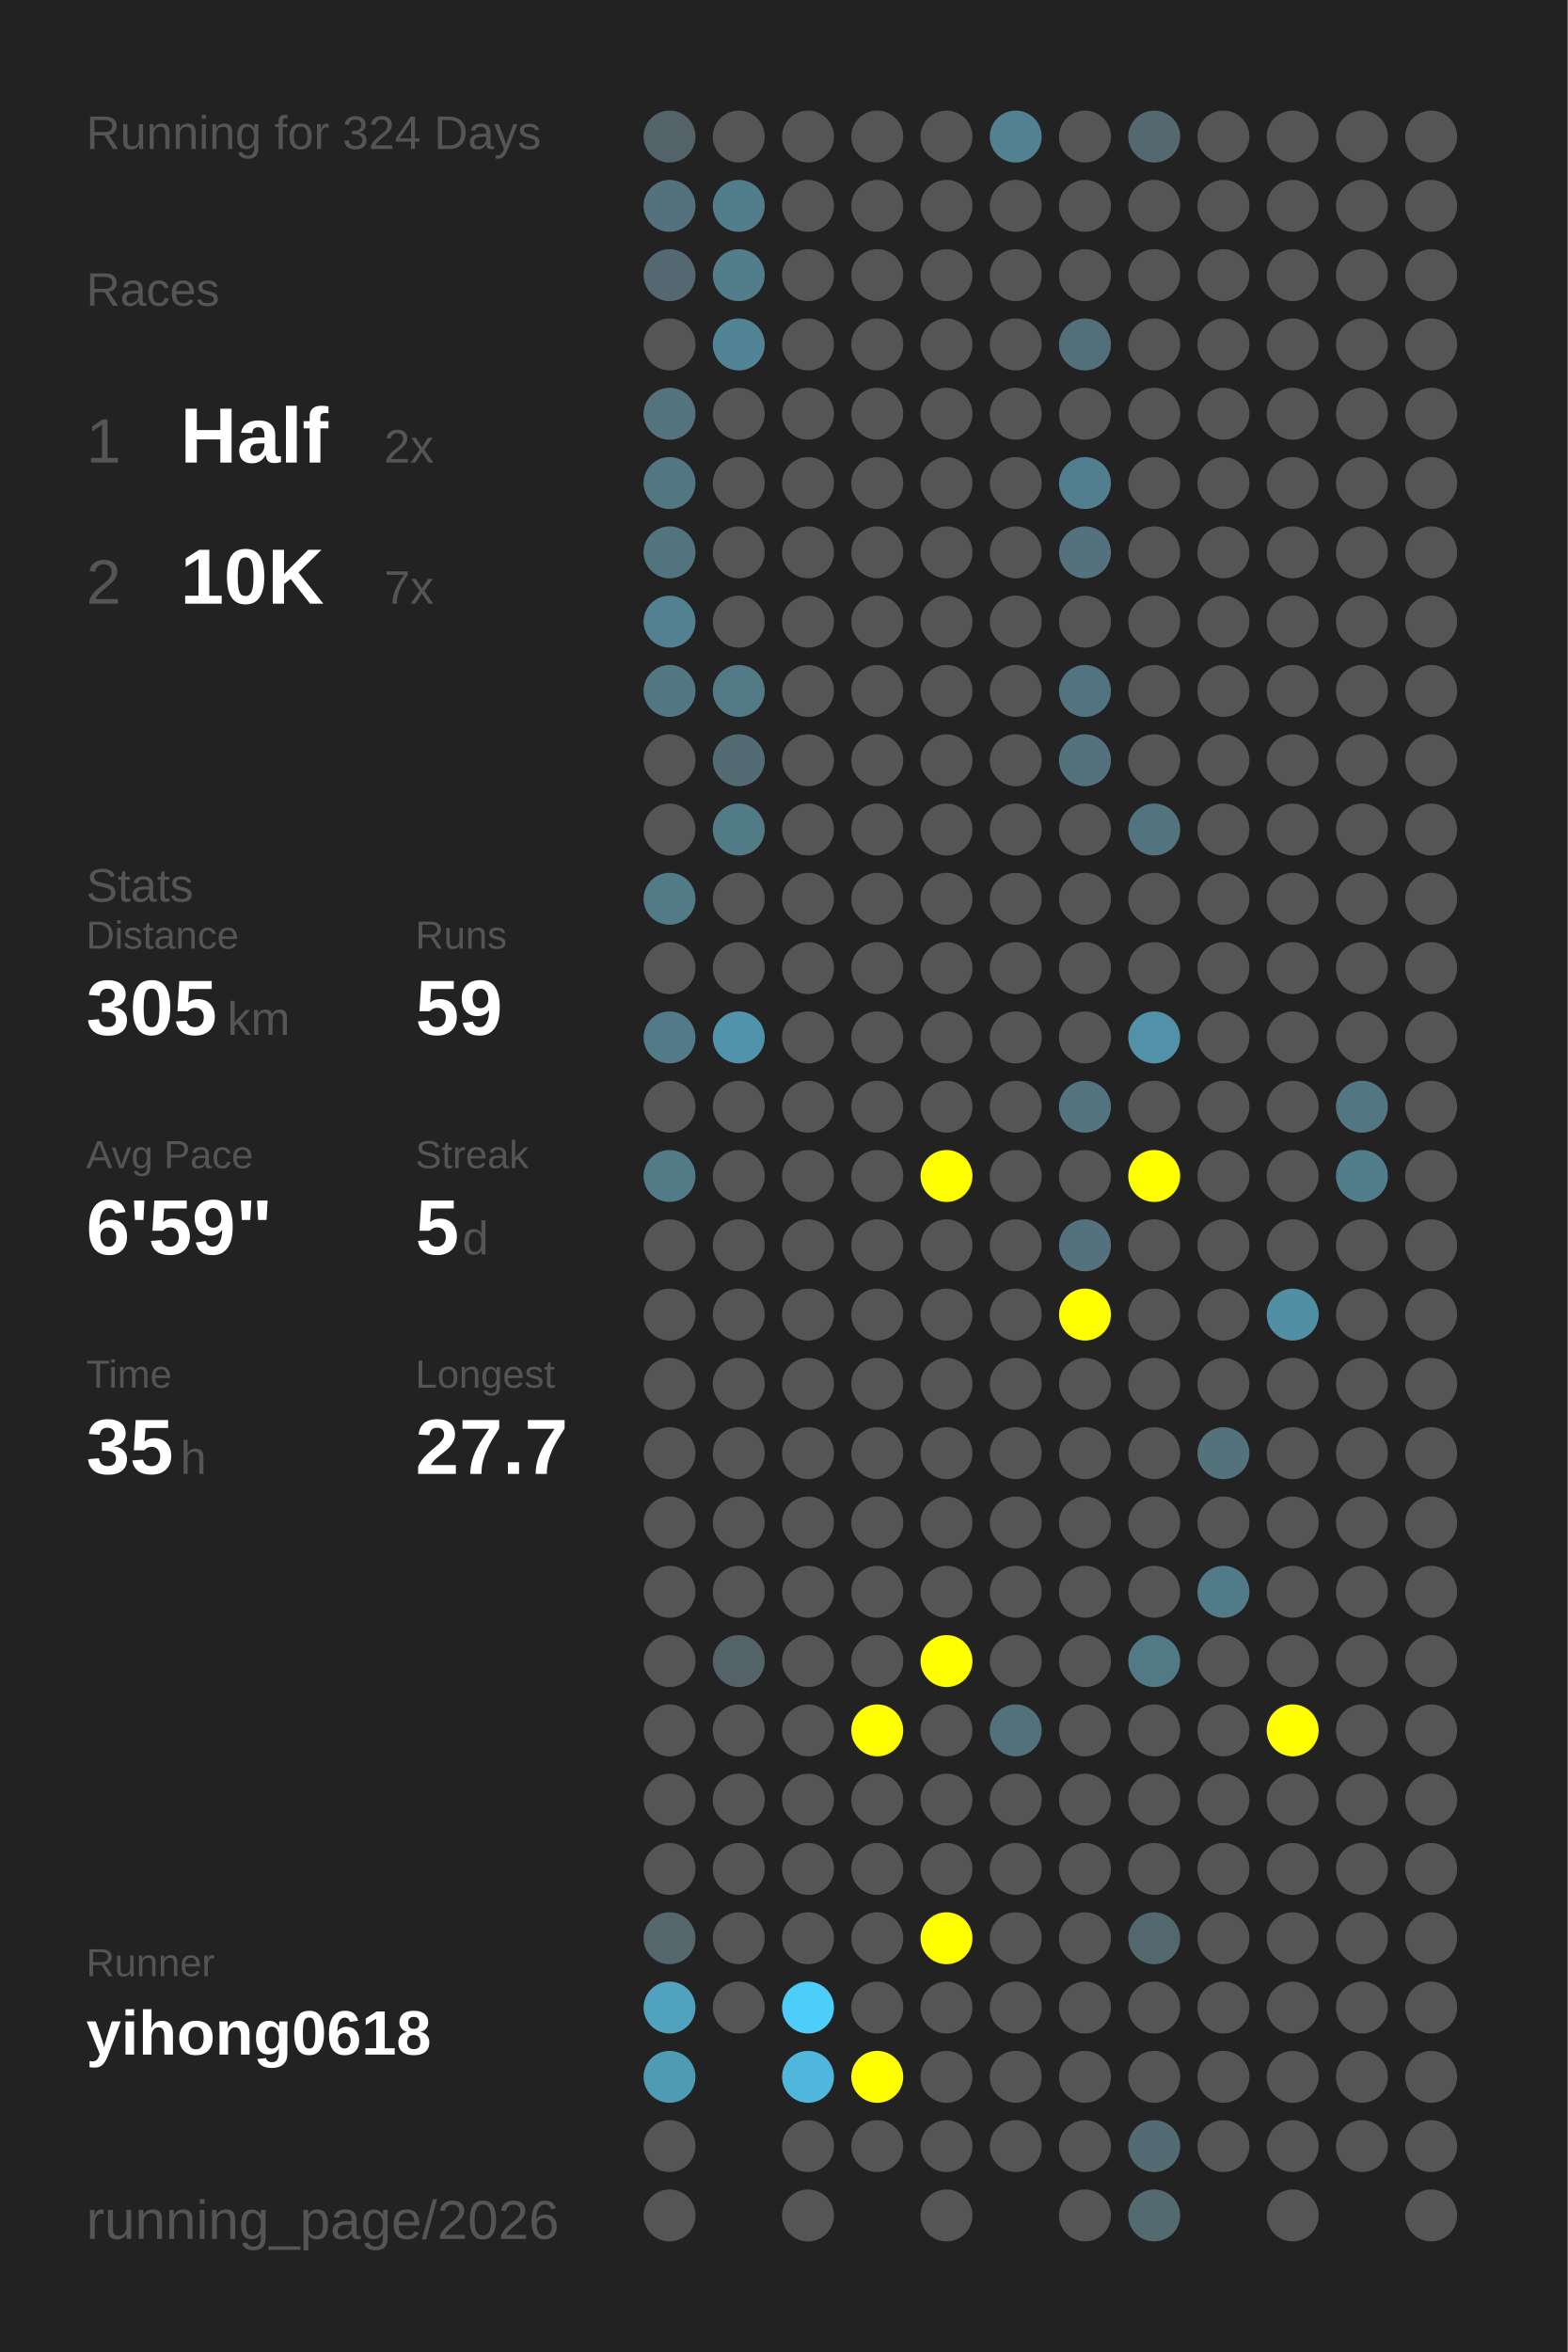
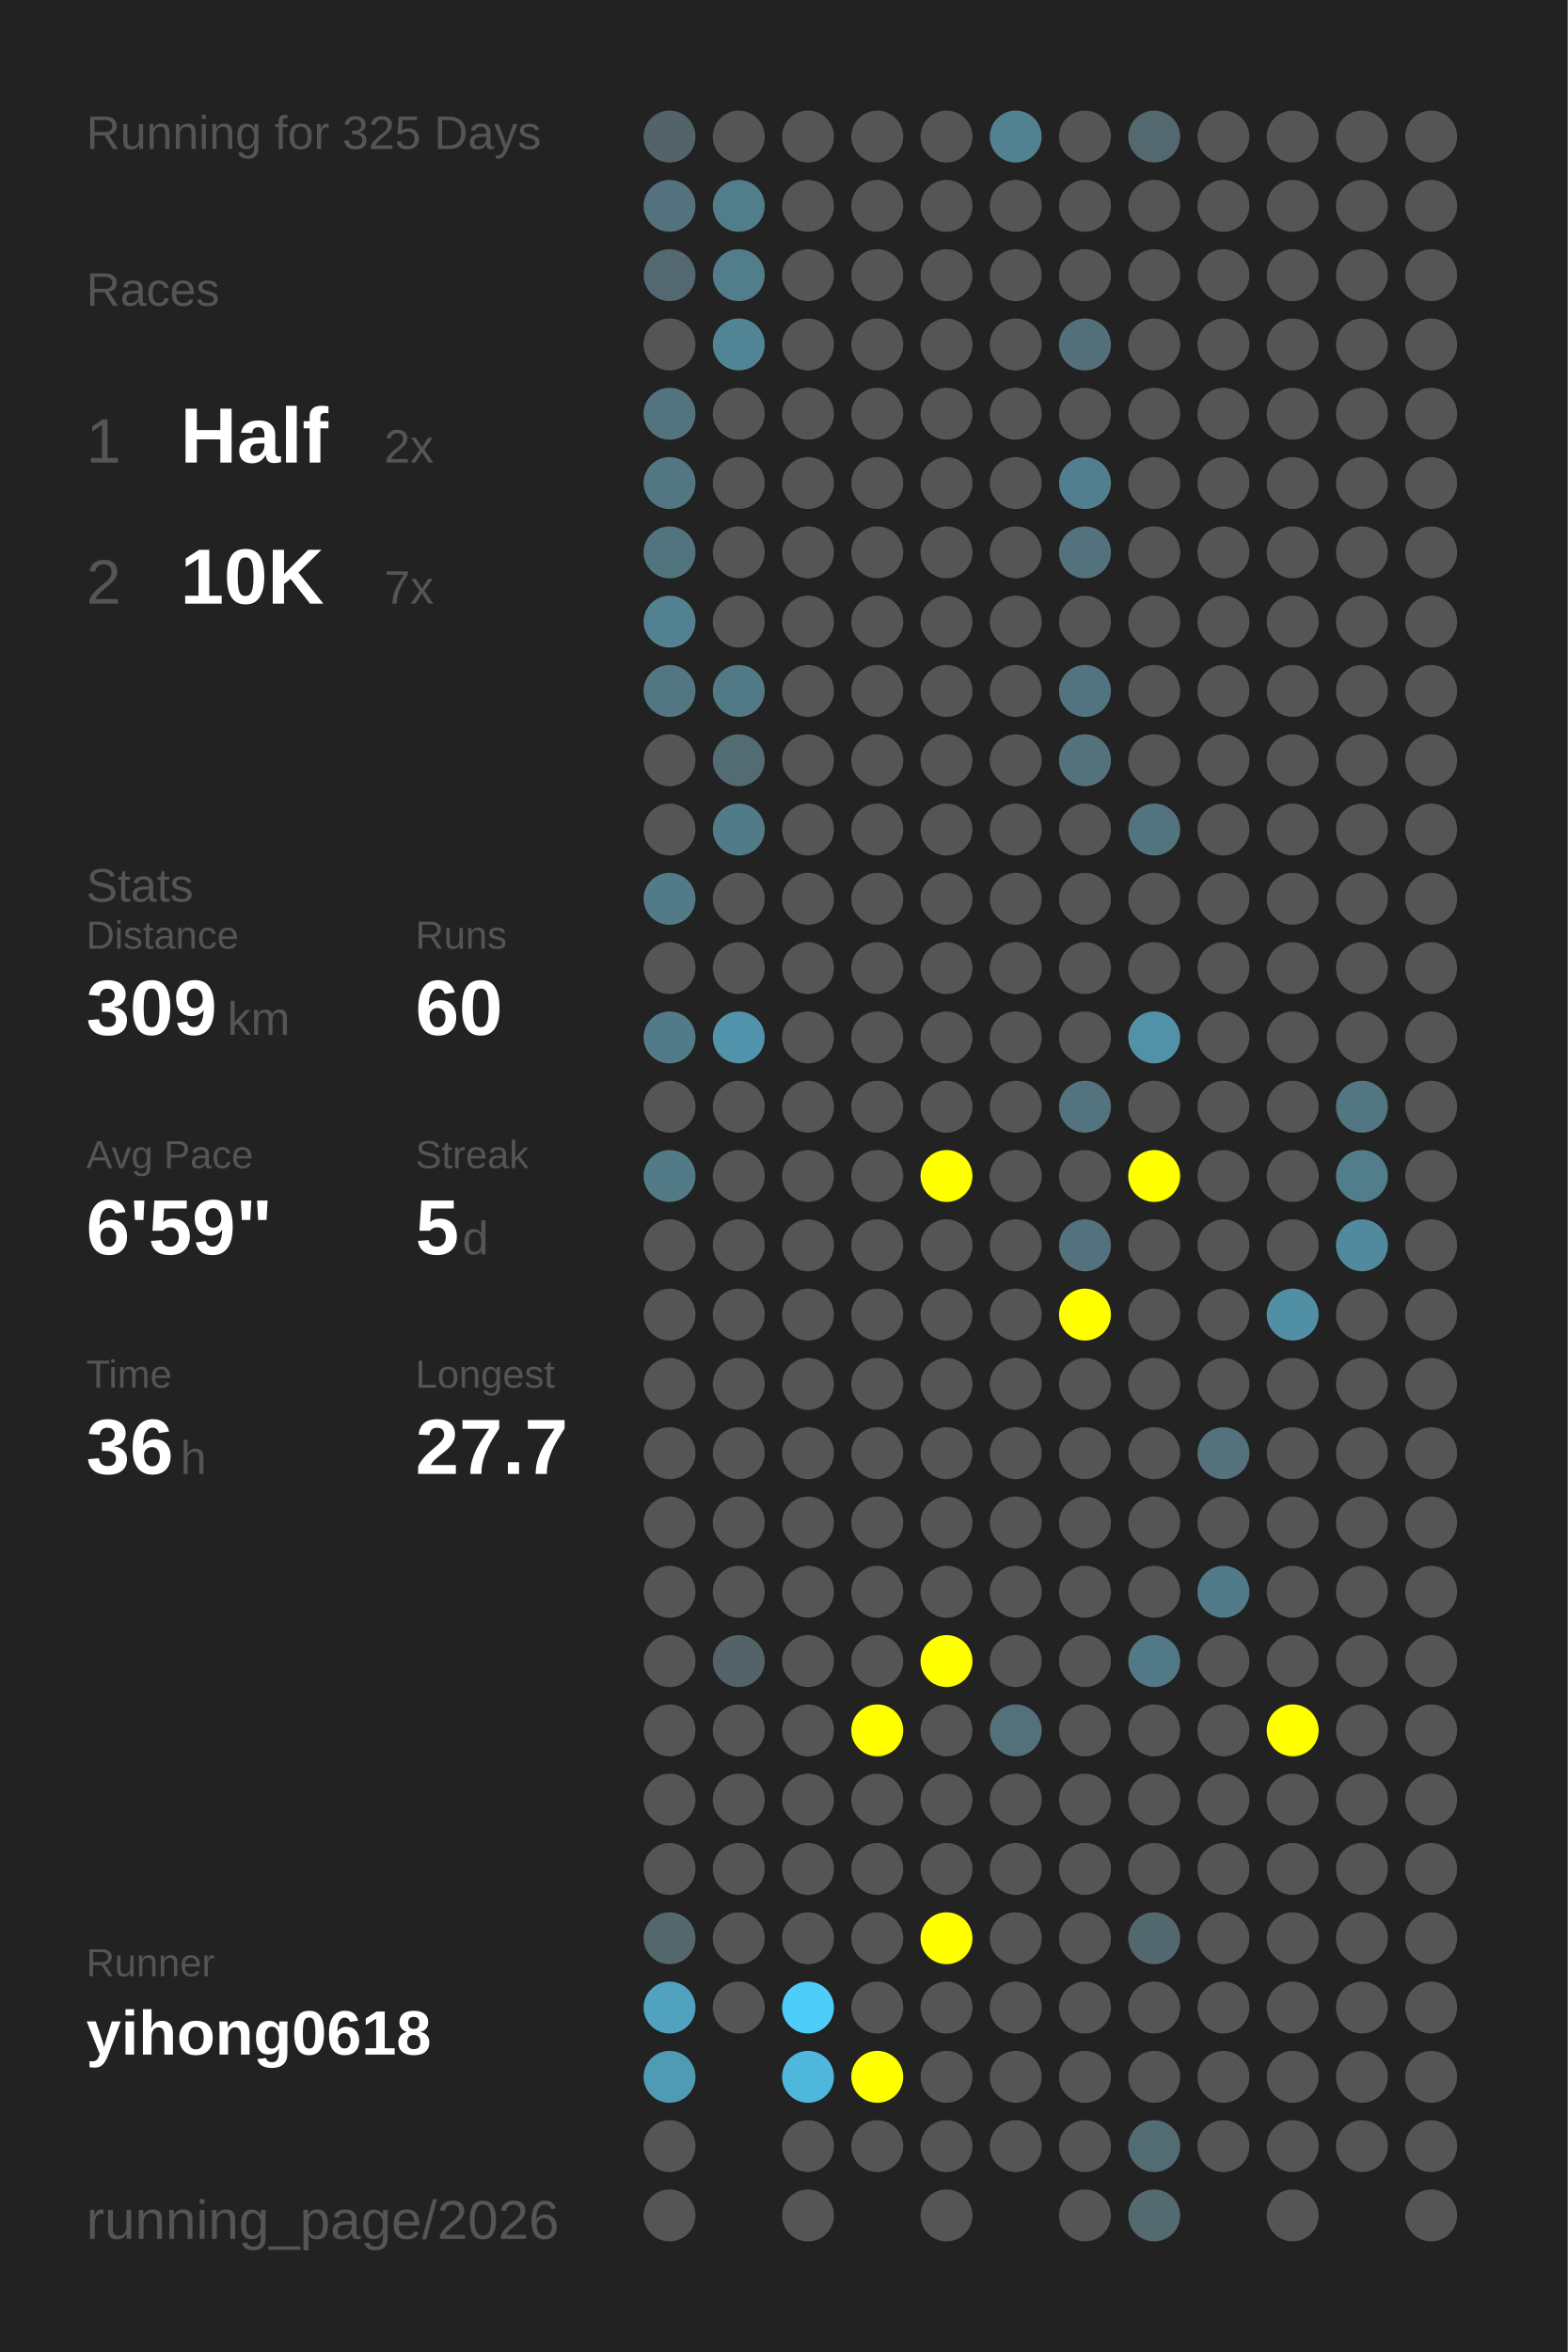
<svg xmlns="http://www.w3.org/2000/svg" baseProfile="full" height="300mm" version="1.1" viewBox="0,0,200,300" width="200mm">
  <defs />
  <rect fill="#222222" height="300" width="200" x="0" y="0" />
-   <text fill="#555555" style="font-size:6px; font-family:Arial;" x="11" y="19">Running for 324 Days</text>
+   <text fill="#555555" style="font-size:6px; font-family:Arial;" x="11" y="19">Running for 325 Days</text>
  <text fill="#555555" style="font-size:6px; font-family:Arial;" x="11" y="39">Races</text>
  <text fill="#555555" style="font-size:8px; font-family:Arial;" x="11" y="59">1</text>
  <text fill="#FFFFFF" style="font-size:10px; font-family:Arial; font-weight:bold;" x="23" y="59">Half</text>
  <text fill="#555555" style="font-size:6px; font-family:Arial;" x="49" y="59">2x</text>
  <text fill="#555555" style="font-size:8px; font-family:Arial;" x="11" y="77">2</text>
  <text fill="#FFFFFF" style="font-size:10px; font-family:Arial; font-weight:bold;" x="23" y="77">10K</text>
  <text fill="#555555" style="font-size:6px; font-family:Arial;" x="49" y="77">7x</text>
  <text fill="#555555" style="font-size:6px; font-family:Arial;" x="11" y="115">Stats</text>
  <text fill="#555555" style="font-size:5px; font-family:Arial;" x="11" y="121">Distance</text>
-   <text fill="#FFFFFF" style="font-size:10px; font-family:Arial; font-weight:bold;" x="11" y="132">305</text>
+   <text fill="#FFFFFF" style="font-size:10px; font-family:Arial; font-weight:bold;" x="11" y="132">309</text>
  <text fill="#555555" style="font-size:6px; font-family:Arial;" x="29" y="132">km</text>
  <text fill="#555555" style="font-size:5px; font-family:Arial;" x="53" y="121">Runs</text>
-   <text fill="#FFFFFF" style="font-size:10px; font-family:Arial; font-weight:bold;" x="53" y="132">59</text>
+   <text fill="#FFFFFF" style="font-size:10px; font-family:Arial; font-weight:bold;" x="53" y="132">60</text>
  <text fill="#555555" style="font-size:5px; font-family:Arial;" x="11" y="149">Avg Pace</text>
  <text fill="#FFFFFF" style="font-size:10px; font-family:Arial; font-weight:bold;" x="11" y="160">6'59"</text>
  <text fill="#555555" style="font-size:5px; font-family:Arial;" x="53" y="149">Streak</text>
  <text fill="#FFFFFF" style="font-size:10px; font-family:Arial; font-weight:bold;" x="53" y="160">5</text>
  <text fill="#555555" style="font-size:6px; font-family:Arial;" x="59" y="160">d</text>
  <text fill="#555555" style="font-size:5px; font-family:Arial;" x="11" y="177">Time</text>
-   <text fill="#FFFFFF" style="font-size:10px; font-family:Arial; font-weight:bold;" x="11" y="188">35</text>
+   <text fill="#FFFFFF" style="font-size:10px; font-family:Arial; font-weight:bold;" x="11" y="188">36</text>
  <text fill="#555555" style="font-size:6px; font-family:Arial;" x="23" y="188">h</text>
  <text fill="#555555" style="font-size:5px; font-family:Arial;" x="53" y="177">Longest</text>
  <text fill="#FFFFFF" style="font-size:10px; font-family:Arial; font-weight:bold;" x="53" y="188">27.7</text>
  <text fill="#555555" style="font-size:5px; font-family:Arial;" x="11" y="252.065">Runner</text>
  <text fill="#FFFFFF" style="font-size:8px; font-family:Arial; font-weight:bold;" x="11" y="262.065">yihong0618</text>
  <text fill="#555555" style="font-size:7px; font-family:Arial;" x="11" y="285.581">running_page/2026</text>
  <circle cx="85.417" cy="17.419" fill="#546369" r="3.312" />
  <circle cx="85.417" cy="26.258" fill="#53727d" r="3.312" />
  <circle cx="85.417" cy="35.097" fill="#536870" r="3.312" />
  <circle cx="85.417" cy="43.935" fill="#555555" r="3.312" />
  <circle cx="85.417" cy="52.774" fill="#53747f" r="3.312" />
  <circle cx="85.417" cy="61.613" fill="#527783" r="3.312" />
  <circle cx="85.417" cy="70.452" fill="#52747f" r="3.312" />
  <circle cx="85.417" cy="79.29" fill="#528191" r="3.312" />
  <circle cx="85.417" cy="88.129" fill="#527783" r="3.312" />
  <circle cx="85.417" cy="96.968" fill="#555555" r="3.312" />
  <circle cx="85.417" cy="105.806" fill="#555555" r="3.312" />
  <circle cx="85.417" cy="114.645" fill="#527a87" r="3.312" />
  <circle cx="85.417" cy="123.484" fill="#555555" r="3.312" />
  <circle cx="85.417" cy="132.323" fill="#527a88" r="3.312" />
  <circle cx="85.417" cy="141.161" fill="#555555" r="3.312" />
  <circle cx="85.417" cy="150" fill="#527a87" r="3.312" />
  <circle cx="85.417" cy="158.839" fill="#555555" r="3.312" />
  <circle cx="85.417" cy="167.677" fill="#555555" r="3.312" />
  <circle cx="85.417" cy="176.516" fill="#555555" r="3.312" />
  <circle cx="85.417" cy="185.355" fill="#555555" r="3.312" />
  <circle cx="85.417" cy="194.194" fill="#555555" r="3.312" />
  <circle cx="85.417" cy="203.032" fill="#555555" r="3.312" />
  <circle cx="85.417" cy="211.871" fill="#555555" r="3.312" />
  <circle cx="85.417" cy="220.71" fill="#555555" r="3.312" />
  <circle cx="85.417" cy="229.548" fill="#555555" r="3.312" />
  <circle cx="85.417" cy="238.387" fill="#555555" r="3.312" />
  <circle cx="85.417" cy="247.226" fill="#53676d" r="3.312" />
  <circle cx="85.417" cy="256.065" fill="#50a2be" r="3.312" />
  <circle cx="85.417" cy="264.903" fill="#509bb4" r="3.312" />
  <circle cx="85.417" cy="273.742" fill="#555555" r="3.312" />
  <circle cx="85.417" cy="282.581" fill="#555555" r="3.312" />
  <circle cx="94.25" cy="17.419" fill="#555555" r="3.312" />
  <circle cx="94.25" cy="26.258" fill="#527d8b" r="3.312" />
  <circle cx="94.25" cy="35.097" fill="#527d8b" r="3.312" />
  <circle cx="94.25" cy="43.935" fill="#518596" r="3.312" />
  <circle cx="94.25" cy="52.774" fill="#555555" r="3.312" />
  <circle cx="94.25" cy="61.613" fill="#555555" r="3.312" />
  <circle cx="94.25" cy="70.452" fill="#555555" r="3.312" />
  <circle cx="94.25" cy="79.29" fill="#555555" r="3.312" />
  <circle cx="94.25" cy="88.129" fill="#527986" r="3.312" />
  <circle cx="94.25" cy="96.968" fill="#536b73" r="3.312" />
  <circle cx="94.25" cy="105.806" fill="#527b88" r="3.312" />
  <circle cx="94.25" cy="114.645" fill="#555555" r="3.312" />
  <circle cx="94.25" cy="123.484" fill="#555555" r="3.312" />
  <circle cx="94.25" cy="132.323" fill="#5093aa" r="3.312" />
  <circle cx="94.25" cy="141.161" fill="#555555" r="3.312" />
  <circle cx="94.25" cy="150" fill="#555555" r="3.312" />
  <circle cx="94.25" cy="158.839" fill="#555555" r="3.312" />
  <circle cx="94.25" cy="167.677" fill="#555555" r="3.312" />
  <circle cx="94.25" cy="176.516" fill="#555555" r="3.312" />
  <circle cx="94.25" cy="185.355" fill="#555555" r="3.312" />
  <circle cx="94.25" cy="194.194" fill="#555555" r="3.312" />
  <circle cx="94.25" cy="203.032" fill="#555555" r="3.312" />
  <circle cx="94.25" cy="211.871" fill="#546368" r="3.312" />
  <circle cx="94.25" cy="220.71" fill="#555555" r="3.312" />
  <circle cx="94.25" cy="229.548" fill="#555555" r="3.312" />
  <circle cx="94.25" cy="238.387" fill="#555555" r="3.312" />
  <circle cx="94.25" cy="247.226" fill="#555555" r="3.312" />
  <circle cx="94.25" cy="256.065" fill="#555555" r="3.312" />
  <circle cx="103.083" cy="17.419" fill="#555555" r="3.312" />
  <circle cx="103.083" cy="26.258" fill="#555555" r="3.312" />
  <circle cx="103.083" cy="35.097" fill="#555555" r="3.312" />
  <circle cx="103.083" cy="43.935" fill="#555555" r="3.312" />
  <circle cx="103.083" cy="52.774" fill="#555555" r="3.312" />
  <circle cx="103.083" cy="61.613" fill="#555555" r="3.312" />
  <circle cx="103.083" cy="70.452" fill="#555555" r="3.312" />
  <circle cx="103.083" cy="79.29" fill="#555555" r="3.312" />
  <circle cx="103.083" cy="88.129" fill="#555555" r="3.312" />
  <circle cx="103.083" cy="96.968" fill="#555555" r="3.312" />
  <circle cx="103.083" cy="105.806" fill="#555555" r="3.312" />
  <circle cx="103.083" cy="114.645" fill="#555555" r="3.312" />
  <circle cx="103.083" cy="123.484" fill="#555555" r="3.312" />
  <circle cx="103.083" cy="132.323" fill="#555555" r="3.312" />
  <circle cx="103.083" cy="141.161" fill="#555555" r="3.312" />
  <circle cx="103.083" cy="150" fill="#555555" r="3.312" />
  <circle cx="103.083" cy="158.839" fill="#555555" r="3.312" />
  <circle cx="103.083" cy="167.677" fill="#555555" r="3.312" />
  <circle cx="103.083" cy="176.516" fill="#555555" r="3.312" />
  <circle cx="103.083" cy="185.355" fill="#555555" r="3.312" />
  <circle cx="103.083" cy="194.194" fill="#555555" r="3.312" />
  <circle cx="103.083" cy="203.032" fill="#555555" r="3.312" />
  <circle cx="103.083" cy="211.871" fill="#555555" r="3.312" />
  <circle cx="103.083" cy="220.71" fill="#555555" r="3.312" />
  <circle cx="103.083" cy="229.548" fill="#555555" r="3.312" />
  <circle cx="103.083" cy="238.387" fill="#555555" r="3.312" />
  <circle cx="103.083" cy="247.226" fill="#555555" r="3.312" />
  <circle cx="103.083" cy="256.065" fill="#4dcdf9" r="3.312" />
  <circle cx="103.083" cy="264.903" fill="#4eb7db" r="3.312" />
  <circle cx="103.083" cy="273.742" fill="#555555" r="3.312" />
  <circle cx="103.083" cy="282.581" fill="#555555" r="3.312" />
  <circle cx="111.917" cy="17.419" fill="#555555" r="3.312" />
  <circle cx="111.917" cy="26.258" fill="#555555" r="3.312" />
  <circle cx="111.917" cy="35.097" fill="#555555" r="3.312" />
  <circle cx="111.917" cy="43.935" fill="#555555" r="3.312" />
  <circle cx="111.917" cy="52.774" fill="#555555" r="3.312" />
  <circle cx="111.917" cy="61.613" fill="#555555" r="3.312" />
  <circle cx="111.917" cy="70.452" fill="#555555" r="3.312" />
  <circle cx="111.917" cy="79.29" fill="#555555" r="3.312" />
  <circle cx="111.917" cy="88.129" fill="#555555" r="3.312" />
  <circle cx="111.917" cy="96.968" fill="#555555" r="3.312" />
  <circle cx="111.917" cy="105.806" fill="#555555" r="3.312" />
  <circle cx="111.917" cy="114.645" fill="#555555" r="3.312" />
  <circle cx="111.917" cy="123.484" fill="#555555" r="3.312" />
  <circle cx="111.917" cy="132.323" fill="#555555" r="3.312" />
  <circle cx="111.917" cy="141.161" fill="#555555" r="3.312" />
  <circle cx="111.917" cy="150" fill="#555555" r="3.312" />
  <circle cx="111.917" cy="158.839" fill="#555555" r="3.312" />
  <circle cx="111.917" cy="167.677" fill="#555555" r="3.312" />
  <circle cx="111.917" cy="176.516" fill="#555555" r="3.312" />
  <circle cx="111.917" cy="185.355" fill="#555555" r="3.312" />
  <circle cx="111.917" cy="194.194" fill="#555555" r="3.312" />
  <circle cx="111.917" cy="203.032" fill="#555555" r="3.312" />
  <circle cx="111.917" cy="211.871" fill="#555555" r="3.312" />
  <circle cx="111.917" cy="220.71" fill="#FFFF00" r="3.312" />
  <circle cx="111.917" cy="229.548" fill="#555555" r="3.312" />
  <circle cx="111.917" cy="238.387" fill="#555555" r="3.312" />
  <circle cx="111.917" cy="247.226" fill="#555555" r="3.312" />
  <circle cx="111.917" cy="256.065" fill="#555555" r="3.312" />
  <circle cx="111.917" cy="264.903" fill="#FFFF00" r="3.312" />
  <circle cx="111.917" cy="273.742" fill="#555555" r="3.312" />
  <circle cx="120.75" cy="17.419" fill="#555555" r="3.312" />
  <circle cx="120.75" cy="26.258" fill="#555555" r="3.312" />
  <circle cx="120.75" cy="35.097" fill="#555555" r="3.312" />
  <circle cx="120.75" cy="43.935" fill="#555555" r="3.312" />
  <circle cx="120.75" cy="52.774" fill="#555555" r="3.312" />
  <circle cx="120.75" cy="61.613" fill="#555555" r="3.312" />
  <circle cx="120.75" cy="70.452" fill="#555555" r="3.312" />
  <circle cx="120.75" cy="79.29" fill="#555555" r="3.312" />
  <circle cx="120.75" cy="88.129" fill="#555555" r="3.312" />
  <circle cx="120.75" cy="96.968" fill="#555555" r="3.312" />
  <circle cx="120.75" cy="105.806" fill="#555555" r="3.312" />
  <circle cx="120.75" cy="114.645" fill="#555555" r="3.312" />
  <circle cx="120.75" cy="123.484" fill="#555555" r="3.312" />
  <circle cx="120.75" cy="132.323" fill="#555555" r="3.312" />
  <circle cx="120.75" cy="141.161" fill="#555555" r="3.312" />
  <circle cx="120.75" cy="150" fill="#FFFF00" r="3.312" />
  <circle cx="120.75" cy="158.839" fill="#555555" r="3.312" />
  <circle cx="120.75" cy="167.677" fill="#555555" r="3.312" />
  <circle cx="120.75" cy="176.516" fill="#555555" r="3.312" />
  <circle cx="120.75" cy="185.355" fill="#555555" r="3.312" />
  <circle cx="120.75" cy="194.194" fill="#555555" r="3.312" />
  <circle cx="120.75" cy="203.032" fill="#555555" r="3.312" />
  <circle cx="120.75" cy="211.871" fill="#FFFF00" r="3.312" />
  <circle cx="120.75" cy="220.71" fill="#555555" r="3.312" />
  <circle cx="120.75" cy="229.548" fill="#555555" r="3.312" />
  <circle cx="120.75" cy="238.387" fill="#555555" r="3.312" />
  <circle cx="120.75" cy="247.226" fill="#FFFF00" r="3.312" />
  <circle cx="120.75" cy="256.065" fill="#555555" r="3.312" />
  <circle cx="120.75" cy="264.903" fill="#555555" r="3.312" />
  <circle cx="120.75" cy="273.742" fill="#555555" r="3.312" />
  <circle cx="120.75" cy="282.581" fill="#555555" r="3.312" />
  <circle cx="129.583" cy="17.419" fill="#528292" r="3.312" />
  <circle cx="129.583" cy="26.258" fill="#555555" r="3.312" />
  <circle cx="129.583" cy="35.097" fill="#555555" r="3.312" />
  <circle cx="129.583" cy="43.935" fill="#555555" r="3.312" />
  <circle cx="129.583" cy="52.774" fill="#555555" r="3.312" />
  <circle cx="129.583" cy="61.613" fill="#555555" r="3.312" />
  <circle cx="129.583" cy="70.452" fill="#555555" r="3.312" />
  <circle cx="129.583" cy="79.29" fill="#555555" r="3.312" />
  <circle cx="129.583" cy="88.129" fill="#555555" r="3.312" />
  <circle cx="129.583" cy="96.968" fill="#555555" r="3.312" />
  <circle cx="129.583" cy="105.806" fill="#555555" r="3.312" />
  <circle cx="129.583" cy="114.645" fill="#555555" r="3.312" />
  <circle cx="129.583" cy="123.484" fill="#555555" r="3.312" />
  <circle cx="129.583" cy="132.323" fill="#555555" r="3.312" />
  <circle cx="129.583" cy="141.161" fill="#555555" r="3.312" />
  <circle cx="129.583" cy="150" fill="#555555" r="3.312" />
  <circle cx="129.583" cy="158.839" fill="#555555" r="3.312" />
  <circle cx="129.583" cy="167.677" fill="#555555" r="3.312" />
  <circle cx="129.583" cy="176.516" fill="#555555" r="3.312" />
  <circle cx="129.583" cy="185.355" fill="#555555" r="3.312" />
  <circle cx="129.583" cy="194.194" fill="#555555" r="3.312" />
  <circle cx="129.583" cy="203.032" fill="#555555" r="3.312" />
  <circle cx="129.583" cy="211.871" fill="#555555" r="3.312" />
  <circle cx="129.583" cy="220.71" fill="#53717b" r="3.312" />
  <circle cx="129.583" cy="229.548" fill="#555555" r="3.312" />
  <circle cx="129.583" cy="238.387" fill="#555555" r="3.312" />
  <circle cx="129.583" cy="247.226" fill="#555555" r="3.312" />
  <circle cx="129.583" cy="256.065" fill="#555555" r="3.312" />
  <circle cx="129.583" cy="264.903" fill="#555555" r="3.312" />
  <circle cx="129.583" cy="273.742" fill="#555555" r="3.312" />
  <circle cx="138.417" cy="17.419" fill="#555555" r="3.312" />
  <circle cx="138.417" cy="26.258" fill="#555555" r="3.312" />
  <circle cx="138.417" cy="35.097" fill="#555555" r="3.312" />
  <circle cx="138.417" cy="43.935" fill="#53707a" r="3.312" />
  <circle cx="138.417" cy="52.774" fill="#555555" r="3.312" />
  <circle cx="138.417" cy="61.613" fill="#527f8f" r="3.312" />
  <circle cx="138.417" cy="70.452" fill="#53727d" r="3.312" />
  <circle cx="138.417" cy="79.29" fill="#555555" r="3.312" />
  <circle cx="138.417" cy="88.129" fill="#527480" r="3.312" />
  <circle cx="138.417" cy="96.968" fill="#53727c" r="3.312" />
  <circle cx="138.417" cy="105.806" fill="#555555" r="3.312" />
  <circle cx="138.417" cy="114.645" fill="#555555" r="3.312" />
  <circle cx="138.417" cy="123.484" fill="#555555" r="3.312" />
  <circle cx="138.417" cy="132.323" fill="#555555" r="3.312" />
  <circle cx="138.417" cy="141.161" fill="#53737e" r="3.312" />
  <circle cx="138.417" cy="150" fill="#555555" r="3.312" />
  <circle cx="138.417" cy="158.839" fill="#53727d" r="3.312" />
  <circle cx="138.417" cy="167.677" fill="#FFFF00" r="3.312" />
  <circle cx="138.417" cy="176.516" fill="#555555" r="3.312" />
  <circle cx="138.417" cy="185.355" fill="#555555" r="3.312" />
  <circle cx="138.417" cy="194.194" fill="#555555" r="3.312" />
  <circle cx="138.417" cy="203.032" fill="#555555" r="3.312" />
  <circle cx="138.417" cy="211.871" fill="#555555" r="3.312" />
  <circle cx="138.417" cy="220.71" fill="#555555" r="3.312" />
  <circle cx="138.417" cy="229.548" fill="#555555" r="3.312" />
  <circle cx="138.417" cy="238.387" fill="#555555" r="3.312" />
  <circle cx="138.417" cy="247.226" fill="#555555" r="3.312" />
  <circle cx="138.417" cy="256.065" fill="#555555" r="3.312" />
  <circle cx="138.417" cy="264.903" fill="#555555" r="3.312" />
  <circle cx="138.417" cy="273.742" fill="#555555" r="3.312" />
  <circle cx="138.417" cy="282.581" fill="#555555" r="3.312" />
  <circle cx="147.25" cy="17.419" fill="#53686f" r="3.312" />
  <circle cx="147.25" cy="26.258" fill="#555555" r="3.312" />
  <circle cx="147.25" cy="35.097" fill="#555555" r="3.312" />
  <circle cx="147.25" cy="43.935" fill="#555555" r="3.312" />
  <circle cx="147.25" cy="52.774" fill="#555555" r="3.312" />
  <circle cx="147.25" cy="61.613" fill="#555555" r="3.312" />
  <circle cx="147.25" cy="70.452" fill="#555555" r="3.312" />
  <circle cx="147.25" cy="79.29" fill="#555555" r="3.312" />
  <circle cx="147.25" cy="88.129" fill="#555555" r="3.312" />
  <circle cx="147.25" cy="96.968" fill="#555555" r="3.312" />
  <circle cx="147.25" cy="105.806" fill="#52747f" r="3.312" />
  <circle cx="147.25" cy="114.645" fill="#555555" r="3.312" />
  <circle cx="147.25" cy="123.484" fill="#555555" r="3.312" />
  <circle cx="147.25" cy="132.323" fill="#5192a8" r="3.312" />
  <circle cx="147.25" cy="141.161" fill="#555555" r="3.312" />
  <circle cx="147.25" cy="150" fill="#FFFF00" r="3.312" />
  <circle cx="147.25" cy="158.839" fill="#555555" r="3.312" />
  <circle cx="147.25" cy="167.677" fill="#555555" r="3.312" />
  <circle cx="147.25" cy="176.516" fill="#555555" r="3.312" />
  <circle cx="147.25" cy="185.355" fill="#555555" r="3.312" />
  <circle cx="147.25" cy="194.194" fill="#555555" r="3.312" />
  <circle cx="147.25" cy="203.032" fill="#555555" r="3.312" />
  <circle cx="147.25" cy="211.871" fill="#527986" r="3.312" />
  <circle cx="147.25" cy="220.71" fill="#555555" r="3.312" />
  <circle cx="147.25" cy="229.548" fill="#555555" r="3.312" />
  <circle cx="147.25" cy="238.387" fill="#555555" r="3.312" />
  <circle cx="147.25" cy="247.226" fill="#53686e" r="3.312" />
  <circle cx="147.25" cy="256.065" fill="#555555" r="3.312" />
  <circle cx="147.25" cy="264.903" fill="#555555" r="3.312" />
  <circle cx="147.25" cy="273.742" fill="#536b73" r="3.312" />
  <circle cx="147.25" cy="282.581" fill="#536a71" r="3.312" />
  <circle cx="156.083" cy="17.419" fill="#555555" r="3.312" />
  <circle cx="156.083" cy="26.258" fill="#555555" r="3.312" />
  <circle cx="156.083" cy="35.097" fill="#555555" r="3.312" />
  <circle cx="156.083" cy="43.935" fill="#555555" r="3.312" />
  <circle cx="156.083" cy="52.774" fill="#555555" r="3.312" />
  <circle cx="156.083" cy="61.613" fill="#555555" r="3.312" />
  <circle cx="156.083" cy="70.452" fill="#555555" r="3.312" />
  <circle cx="156.083" cy="79.29" fill="#555555" r="3.312" />
  <circle cx="156.083" cy="88.129" fill="#555555" r="3.312" />
  <circle cx="156.083" cy="96.968" fill="#555555" r="3.312" />
  <circle cx="156.083" cy="105.806" fill="#555555" r="3.312" />
  <circle cx="156.083" cy="114.645" fill="#555555" r="3.312" />
  <circle cx="156.083" cy="123.484" fill="#555555" r="3.312" />
  <circle cx="156.083" cy="132.323" fill="#555555" r="3.312" />
  <circle cx="156.083" cy="141.161" fill="#555555" r="3.312" />
  <circle cx="156.083" cy="150" fill="#555555" r="3.312" />
  <circle cx="156.083" cy="158.839" fill="#555555" r="3.312" />
  <circle cx="156.083" cy="167.677" fill="#555555" r="3.312" />
  <circle cx="156.083" cy="176.516" fill="#555555" r="3.312" />
  <circle cx="156.083" cy="185.355" fill="#53727c" r="3.312" />
  <circle cx="156.083" cy="194.194" fill="#555555" r="3.312" />
  <circle cx="156.083" cy="203.032" fill="#527b89" r="3.312" />
  <circle cx="156.083" cy="211.871" fill="#555555" r="3.312" />
  <circle cx="156.083" cy="220.71" fill="#555555" r="3.312" />
  <circle cx="156.083" cy="229.548" fill="#555555" r="3.312" />
  <circle cx="156.083" cy="238.387" fill="#555555" r="3.312" />
  <circle cx="156.083" cy="247.226" fill="#555555" r="3.312" />
  <circle cx="156.083" cy="256.065" fill="#555555" r="3.312" />
  <circle cx="156.083" cy="264.903" fill="#555555" r="3.312" />
  <circle cx="156.083" cy="273.742" fill="#555555" r="3.312" />
  <circle cx="164.917" cy="17.419" fill="#555555" r="3.312" />
  <circle cx="164.917" cy="26.258" fill="#555555" r="3.312" />
  <circle cx="164.917" cy="35.097" fill="#555555" r="3.312" />
  <circle cx="164.917" cy="43.935" fill="#555555" r="3.312" />
  <circle cx="164.917" cy="52.774" fill="#555555" r="3.312" />
  <circle cx="164.917" cy="61.613" fill="#555555" r="3.312" />
  <circle cx="164.917" cy="70.452" fill="#555555" r="3.312" />
  <circle cx="164.917" cy="79.29" fill="#555555" r="3.312" />
  <circle cx="164.917" cy="88.129" fill="#555555" r="3.312" />
  <circle cx="164.917" cy="96.968" fill="#555555" r="3.312" />
  <circle cx="164.917" cy="105.806" fill="#555555" r="3.312" />
  <circle cx="164.917" cy="114.645" fill="#555555" r="3.312" />
  <circle cx="164.917" cy="123.484" fill="#555555" r="3.312" />
  <circle cx="164.917" cy="132.323" fill="#555555" r="3.312" />
  <circle cx="164.917" cy="141.161" fill="#555555" r="3.312" />
  <circle cx="164.917" cy="150" fill="#555555" r="3.312" />
  <circle cx="164.917" cy="158.839" fill="#555555" r="3.312" />
  <circle cx="164.917" cy="167.677" fill="#518fa5" r="3.312" />
  <circle cx="164.917" cy="176.516" fill="#555555" r="3.312" />
  <circle cx="164.917" cy="185.355" fill="#555555" r="3.312" />
  <circle cx="164.917" cy="194.194" fill="#555555" r="3.312" />
  <circle cx="164.917" cy="203.032" fill="#555555" r="3.312" />
  <circle cx="164.917" cy="211.871" fill="#555555" r="3.312" />
  <circle cx="164.917" cy="220.71" fill="#FFFF00" r="3.312" />
  <circle cx="164.917" cy="229.548" fill="#555555" r="3.312" />
  <circle cx="164.917" cy="238.387" fill="#555555" r="3.312" />
  <circle cx="164.917" cy="247.226" fill="#555555" r="3.312" />
  <circle cx="164.917" cy="256.065" fill="#555555" r="3.312" />
  <circle cx="164.917" cy="264.903" fill="#555555" r="3.312" />
  <circle cx="164.917" cy="273.742" fill="#555555" r="3.312" />
  <circle cx="164.917" cy="282.581" fill="#555555" r="3.312" />
  <circle cx="173.75" cy="17.419" fill="#555555" r="3.312" />
  <circle cx="173.75" cy="26.258" fill="#555555" r="3.312" />
  <circle cx="173.75" cy="35.097" fill="#555555" r="3.312" />
  <circle cx="173.75" cy="43.935" fill="#555555" r="3.312" />
  <circle cx="173.75" cy="52.774" fill="#555555" r="3.312" />
  <circle cx="173.75" cy="61.613" fill="#555555" r="3.312" />
  <circle cx="173.75" cy="70.452" fill="#555555" r="3.312" />
  <circle cx="173.75" cy="79.29" fill="#555555" r="3.312" />
  <circle cx="173.75" cy="88.129" fill="#555555" r="3.312" />
  <circle cx="173.75" cy="96.968" fill="#555555" r="3.312" />
  <circle cx="173.75" cy="105.806" fill="#555555" r="3.312" />
  <circle cx="173.75" cy="114.645" fill="#555555" r="3.312" />
  <circle cx="173.75" cy="123.484" fill="#555555" r="3.312" />
  <circle cx="173.75" cy="132.323" fill="#555555" r="3.312" />
  <circle cx="173.75" cy="141.161" fill="#527682" r="3.312" />
  <circle cx="173.75" cy="150" fill="#527d8b" r="3.312" />
-   <circle cx="173.75" cy="158.839" fill="#555555" r="3.312" />
+   <circle cx="173.75" cy="158.839" fill="#518a9d" r="3.312" />
  <circle cx="173.75" cy="167.677" fill="#555555" r="3.312" />
  <circle cx="173.75" cy="176.516" fill="#555555" r="3.312" />
  <circle cx="173.75" cy="185.355" fill="#555555" r="3.312" />
  <circle cx="173.75" cy="194.194" fill="#555555" r="3.312" />
  <circle cx="173.75" cy="203.032" fill="#555555" r="3.312" />
  <circle cx="173.75" cy="211.871" fill="#555555" r="3.312" />
  <circle cx="173.75" cy="220.71" fill="#555555" r="3.312" />
  <circle cx="173.75" cy="229.548" fill="#555555" r="3.312" />
  <circle cx="173.75" cy="238.387" fill="#555555" r="3.312" />
  <circle cx="173.75" cy="247.226" fill="#555555" r="3.312" />
  <circle cx="173.75" cy="256.065" fill="#555555" r="3.312" />
  <circle cx="173.75" cy="264.903" fill="#555555" r="3.312" />
  <circle cx="173.75" cy="273.742" fill="#555555" r="3.312" />
  <circle cx="182.583" cy="17.419" fill="#555555" r="3.312" />
  <circle cx="182.583" cy="26.258" fill="#555555" r="3.312" />
  <circle cx="182.583" cy="35.097" fill="#555555" r="3.312" />
  <circle cx="182.583" cy="43.935" fill="#555555" r="3.312" />
  <circle cx="182.583" cy="52.774" fill="#555555" r="3.312" />
  <circle cx="182.583" cy="61.613" fill="#555555" r="3.312" />
  <circle cx="182.583" cy="70.452" fill="#555555" r="3.312" />
  <circle cx="182.583" cy="79.29" fill="#555555" r="3.312" />
  <circle cx="182.583" cy="88.129" fill="#555555" r="3.312" />
  <circle cx="182.583" cy="96.968" fill="#555555" r="3.312" />
  <circle cx="182.583" cy="105.806" fill="#555555" r="3.312" />
  <circle cx="182.583" cy="114.645" fill="#555555" r="3.312" />
  <circle cx="182.583" cy="123.484" fill="#555555" r="3.312" />
  <circle cx="182.583" cy="132.323" fill="#555555" r="3.312" />
  <circle cx="182.583" cy="141.161" fill="#555555" r="3.312" />
  <circle cx="182.583" cy="150" fill="#555555" r="3.312" />
  <circle cx="182.583" cy="158.839" fill="#555555" r="3.312" />
  <circle cx="182.583" cy="167.677" fill="#555555" r="3.312" />
  <circle cx="182.583" cy="176.516" fill="#555555" r="3.312" />
  <circle cx="182.583" cy="185.355" fill="#555555" r="3.312" />
  <circle cx="182.583" cy="194.194" fill="#555555" r="3.312" />
  <circle cx="182.583" cy="203.032" fill="#555555" r="3.312" />
  <circle cx="182.583" cy="211.871" fill="#555555" r="3.312" />
  <circle cx="182.583" cy="220.71" fill="#555555" r="3.312" />
  <circle cx="182.583" cy="229.548" fill="#555555" r="3.312" />
  <circle cx="182.583" cy="238.387" fill="#555555" r="3.312" />
  <circle cx="182.583" cy="247.226" fill="#555555" r="3.312" />
  <circle cx="182.583" cy="256.065" fill="#555555" r="3.312" />
  <circle cx="182.583" cy="264.903" fill="#555555" r="3.312" />
  <circle cx="182.583" cy="273.742" fill="#555555" r="3.312" />
  <circle cx="182.583" cy="282.581" fill="#555555" r="3.312" />
</svg>
